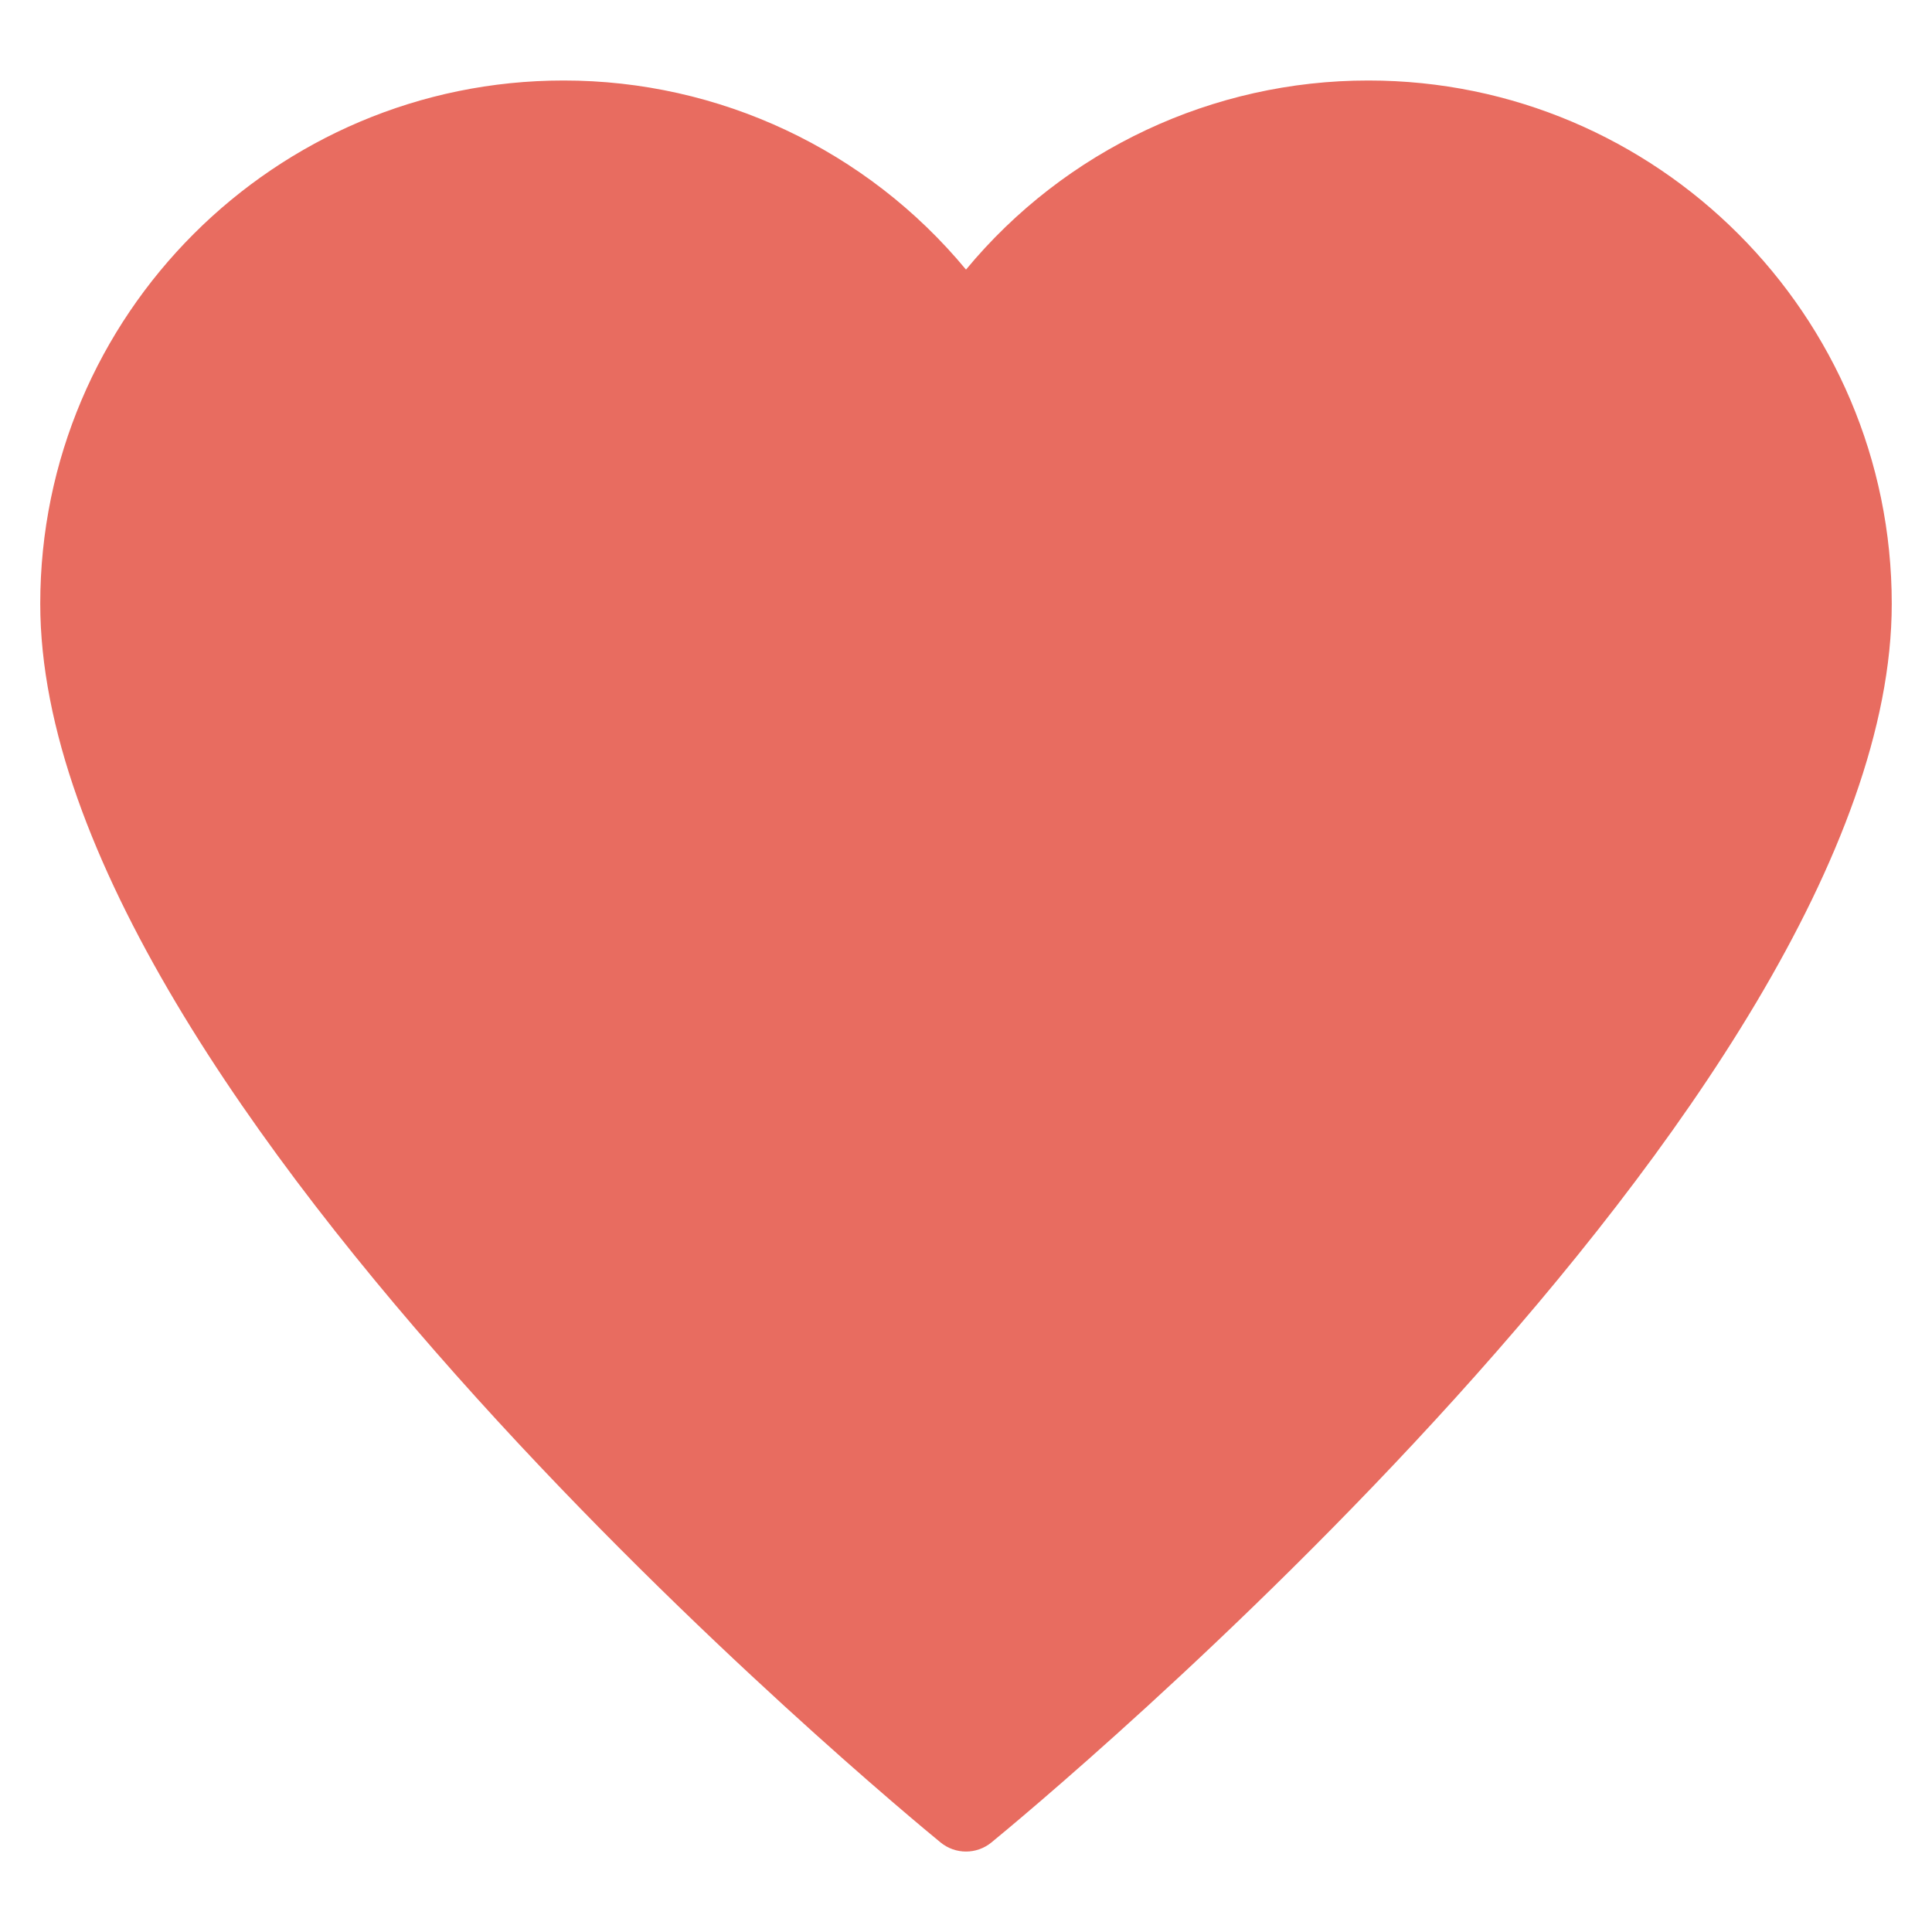
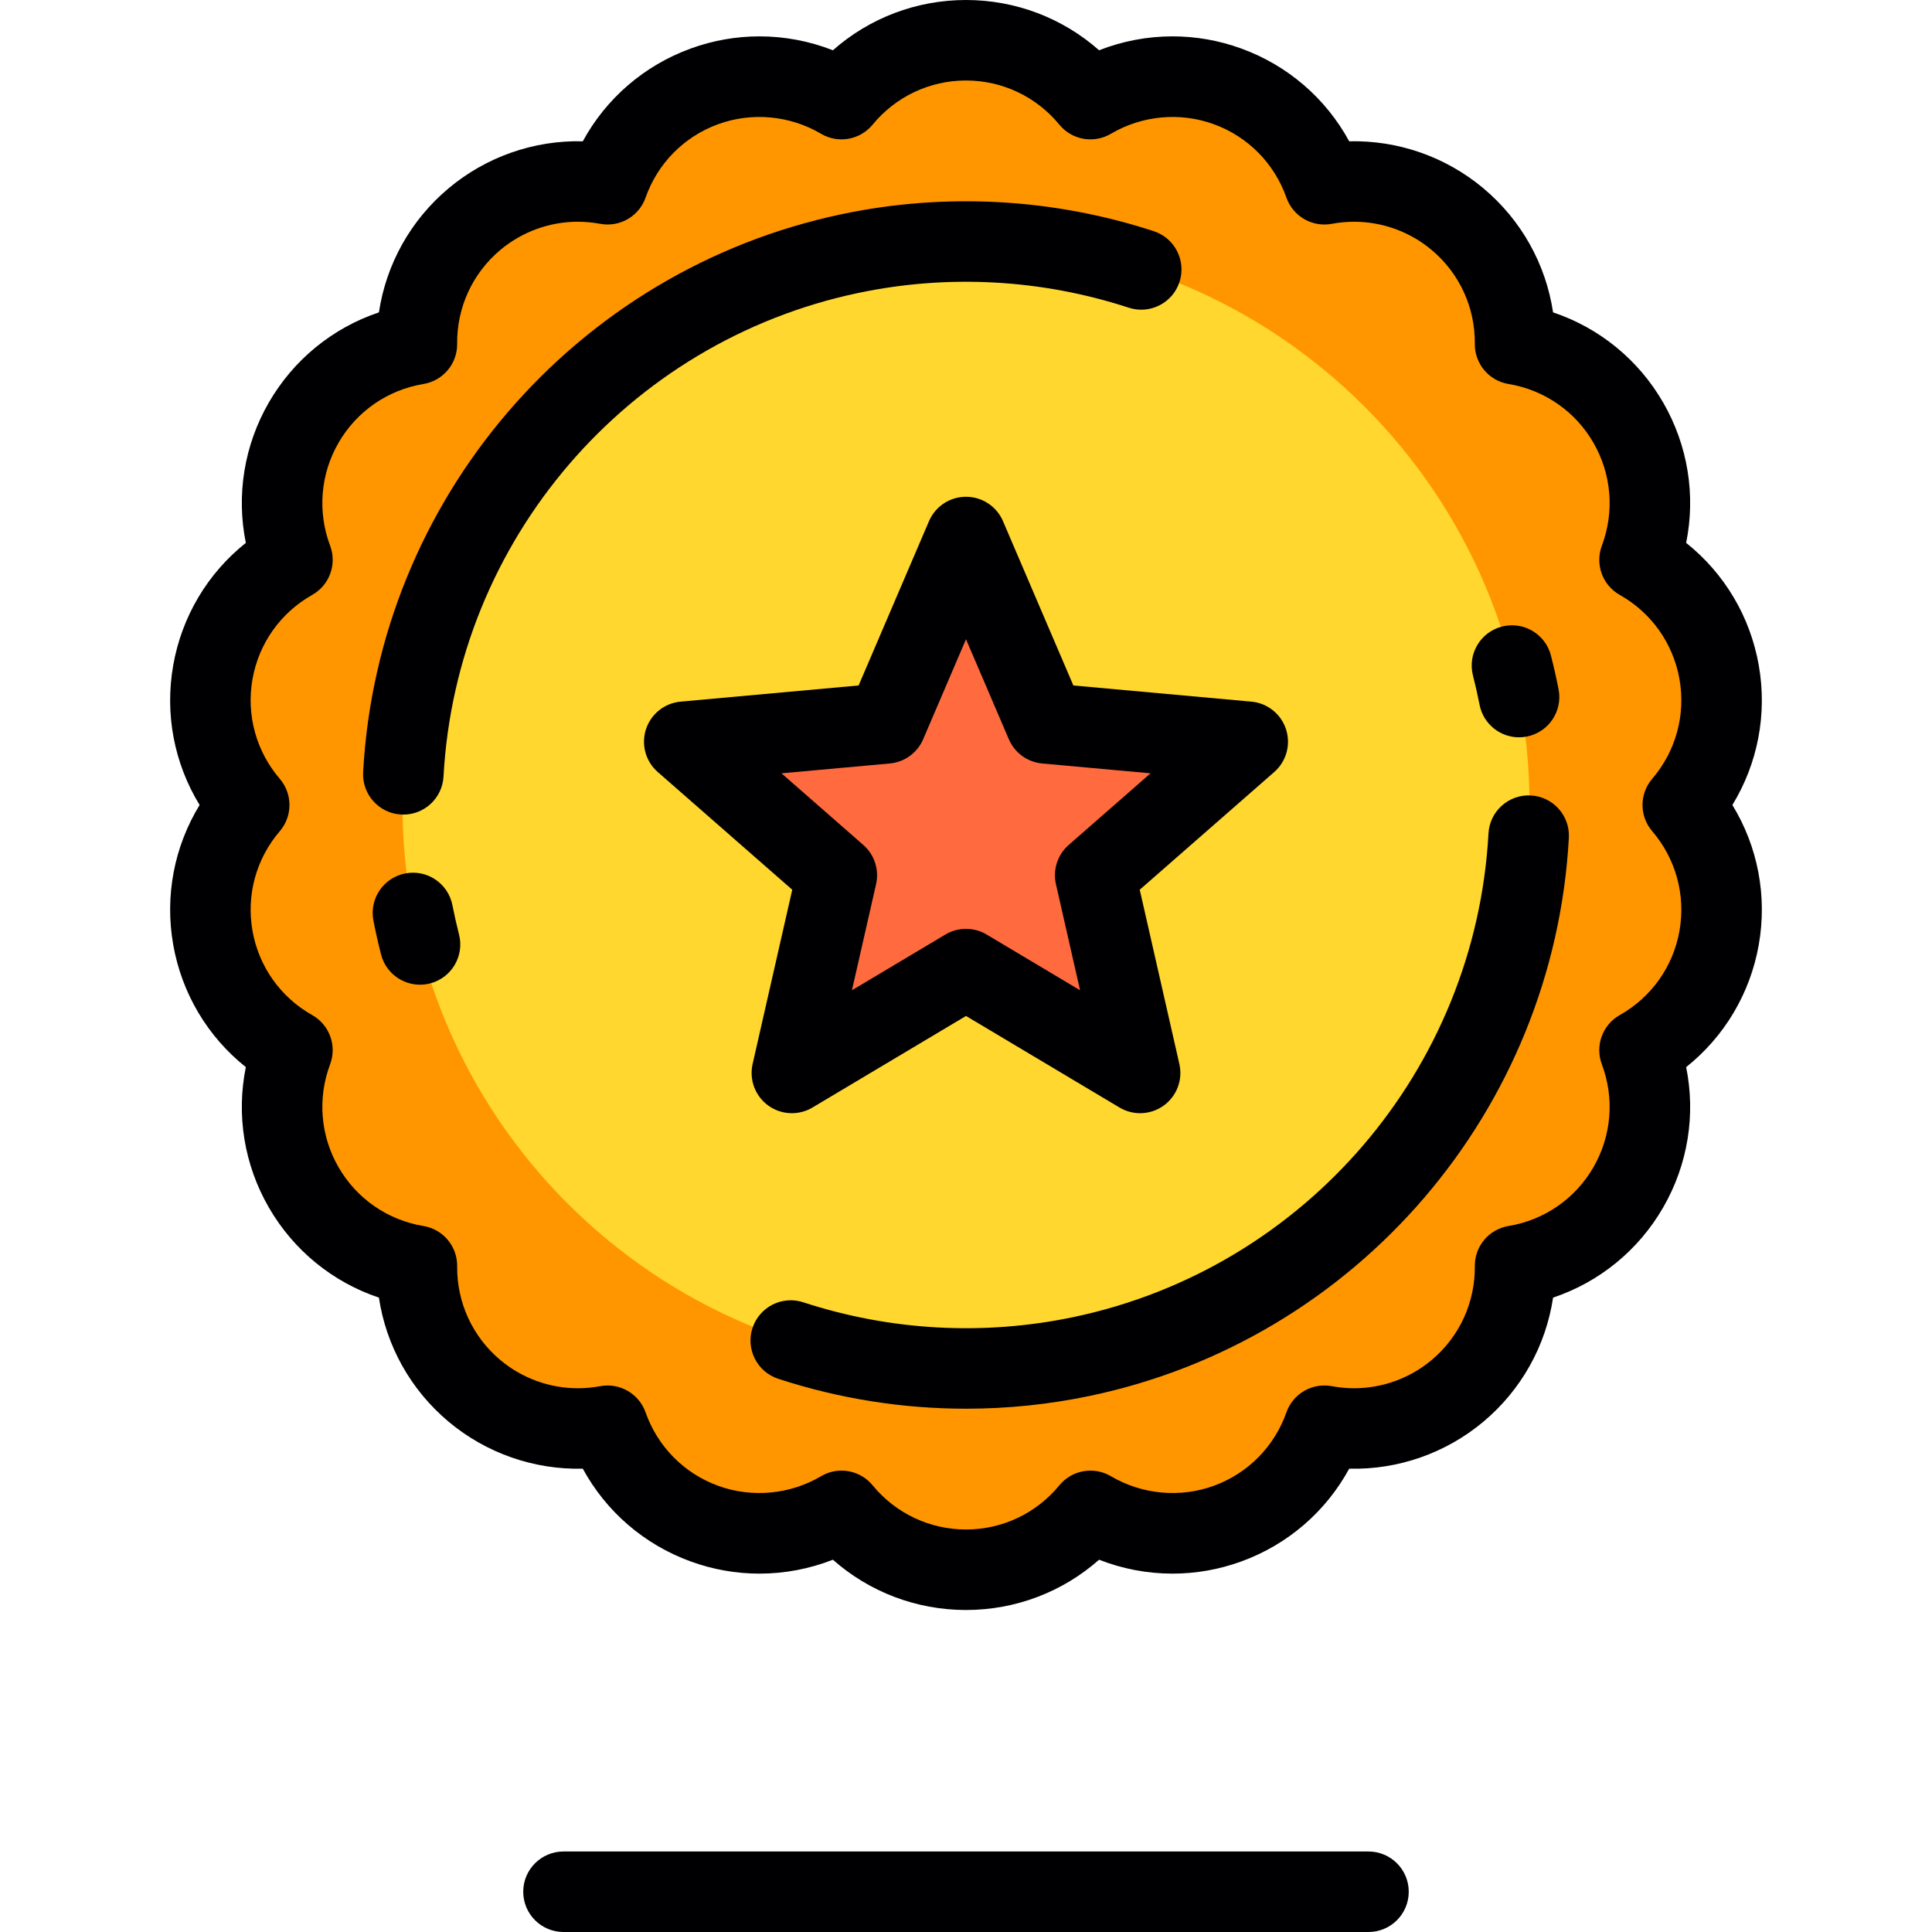
- <svg xmlns="http://www.w3.org/2000/svg" width="800px" height="800px" viewBox="0 0 1024 1024" class="icon" version="1.1">
-   <path d="M725.333 42.667a276.715 276.715 0 0 0-213.333 100.224A276.715 276.715 0 0 0 298.667 42.667C145.749 42.667 21.333 167.083 21.333 320c0 263.083 457.664 640.576 477.163 656.512a21.227 21.227 0 0 0 27.008 0C545.003 960.576 1002.667 583.083 1002.667 320c0-152.917-124.416-277.333-277.333-277.333z" fill="#E86C60" />
+ <svg xmlns="http://www.w3.org/2000/svg" height="800px" width="800px" version="1.1" id="Layer_1" viewBox="0 0 512 512" xml:space="preserve">
+   <g>
+     <path style="fill:#FF9600;" d="M161.025,48.83c-12.119-2.27-25.117,0.707-35.297,9.249c-10.179,8.542-15.364,20.827-15.236,33.156   c-12.163,2.014-23.359,9.253-30.007,20.764c-6.643,11.508-7.315,24.826-2.98,36.365c-10.739,6.052-18.784,16.687-21.091,29.774   c-2.308,13.088,1.615,25.834,9.637,35.194c-8.022,9.359-11.946,22.103-9.637,35.191c2.307,13.088,10.352,23.722,21.091,29.774   c-4.335,11.539-3.663,24.857,2.98,36.367c6.644,11.508,17.843,18.75,30.005,20.764c-0.128,12.327,5.059,24.609,15.239,33.153   c10.18,8.542,23.178,11.517,35.297,9.249c4.096,11.627,13.169,21.398,25.658,25.944c12.489,4.544,25.72,2.893,36.331-3.38   c7.825,9.522,19.696,15.601,32.986,15.603c13.291-0.002,25.16-6.081,32.983-15.603c10.612,6.274,23.845,7.925,36.334,3.38   c12.49-4.546,21.563-14.316,25.659-25.944c12.116,2.268,25.115-0.708,35.296-9.249c10.179-8.544,15.367-20.827,15.237-33.153   c12.162-2.014,23.36-9.256,30.005-20.764c6.643-11.511,7.316-24.826,2.979-36.367c10.739-6.052,18.785-16.686,21.094-29.774   s-1.617-25.834-9.637-35.191c8.021-9.36,11.946-22.105,9.637-35.194c-2.308-13.088-10.352-23.722-21.094-29.774   c4.337-11.538,3.664-24.857-2.979-36.365c-6.644-11.511-17.842-18.75-30.005-20.764c0.129-12.329-5.058-24.614-15.237-33.156   c-10.181-8.542-23.179-11.517-35.294-9.249c-4.096-11.628-13.171-21.398-25.661-25.942c-12.488-4.547-25.721-2.895-36.334,3.378   c-7.824-9.523-19.693-15.6-32.984-15.6c-13.29,0-25.161,6.077-32.986,15.601c-10.61-6.274-23.845-7.925-36.331-3.378   C174.194,27.433,165.121,37.203,161.025,48.83z" />
+     <circle style="fill:#FFD72E;" cx="256.002" cy="213.336" r="149.335" />
+     <polygon style="fill:#FF6B3E;" points="255.999,142.32 234.843,191.709 181.334,196.566 221.767,231.952 209.852,284.344    255.999,256.82 302.147,284.344 290.232,231.95 330.668,196.566 277.154,191.709  " />
+   </g>
+   <g>
+     <path style="fill:#000003;" d="M459.098,213.332c6.735-11.011,9.273-24.113,6.992-37.046c-2.279-12.932-9.146-24.377-19.242-32.42   c2.564-12.65,0.468-25.83-6.098-37.2c-6.564-11.372-16.929-19.778-29.169-23.884c-1.917-12.766-8.396-24.435-18.455-32.875   c-9.928-8.328-22.596-12.777-35.574-12.461c-6.169-11.342-16.25-20.092-28.588-24.582c-5.886-2.143-12.021-3.229-18.238-3.229   c-6.669,0-13.271,1.261-19.456,3.685C281.598,4.776,269.134,0,255.999,0c-13.134,0-25.598,4.776-35.273,13.322   c-6.186-2.425-12.786-3.685-19.455-3.685c-6.217,0-12.353,1.086-18.235,3.228c-12.339,4.49-22.421,13.24-28.588,24.582   c-12.965-0.331-25.65,4.132-35.576,12.462c-10.059,8.44-16.536,20.109-18.454,32.874c-12.238,4.106-22.605,12.512-29.173,23.885   c-6.563,11.372-8.66,24.551-6.098,37.199c-10.095,8.043-16.96,19.487-19.24,32.42c-2.282,12.932,0.256,26.035,6.992,37.046   c-6.735,11.009-9.273,24.112-6.993,37.043c2.281,12.932,9.146,24.377,19.241,32.421c-2.562,12.649-0.466,25.829,6.099,37.204   c6.565,11.372,16.932,19.778,29.169,23.883c1.919,12.762,8.397,24.429,18.456,32.872c9.928,8.329,22.624,12.776,35.576,12.461   c6.168,11.341,16.248,20.092,28.587,24.584c5.885,2.141,12.019,3.227,18.235,3.227c6.669,0,13.271-1.261,19.457-3.685   c9.674,8.546,22.139,13.323,35.27,13.325c0.001,0,0.003,0,0.004,0c13.132-0.002,25.595-4.778,35.269-13.325   c6.188,2.426,12.789,3.685,19.458,3.685c6.217,0,12.35-1.086,18.236-3.227c12.339-4.492,22.418-13.243,28.588-24.584   c12.948,0.325,25.648-4.132,35.576-12.462c10.059-8.441,16.536-20.109,18.455-32.871c12.238-4.105,22.604-12.511,29.171-23.884   c6.562-11.372,8.658-24.552,6.096-37.202c10.096-8.044,16.962-19.488,19.244-32.42C468.371,237.444,465.834,224.34,459.098,213.332   z M437.85,220.274c6.265,7.309,8.9,16.93,7.231,26.397c-1.668,9.467-7.438,17.607-15.827,22.334   c-4.581,2.582-6.597,8.121-4.748,13.044c3.388,9.013,2.573,18.957-2.232,27.281c-4.806,8.325-13.01,14.002-22.509,15.575   c-5.189,0.86-8.979,5.374-8.923,10.635c0.1,9.626-4.067,18.691-11.429,24.871c-5.755,4.828-13.05,7.487-20.546,7.487   c-1.985,0-3.981-0.185-5.931-0.55c-5.171-0.971-10.275,1.979-12.024,6.94c-3.2,9.083-10.215,16.176-19.246,19.465   c-8.981,3.267-19.075,2.297-27.257-2.539c-4.531-2.679-10.332-1.653-13.671,2.411c-6.111,7.438-15.128,11.706-24.741,11.708   c-9.613-0.002-18.632-4.27-24.745-11.709c-2.09-2.543-5.144-3.894-8.248-3.894c-1.855,0-3.728,0.484-5.423,1.486   c-8.179,4.836-18.279,5.804-27.253,2.54c-9.032-3.289-16.046-10.382-19.246-19.465c-1.748-4.96-6.854-7.904-12.021-6.941   c-1.952,0.366-3.949,0.55-5.935,0.55c-7.494,0-14.791-2.659-20.544-7.486c-7.363-6.18-11.531-15.246-11.431-24.872   c0.055-5.261-3.733-9.775-8.923-10.635c-9.499-1.572-17.704-7.249-22.509-15.572c-4.805-8.328-5.62-18.271-2.234-27.285   c1.85-4.924-0.165-10.462-4.749-13.044c-8.387-4.726-14.155-12.867-15.824-22.334c-1.668-9.466,0.966-19.087,7.232-26.396   c3.424-3.995,3.424-9.889,0-13.884c-6.266-7.31-8.901-16.932-7.232-26.4c1.669-9.467,7.438-17.607,15.824-22.334   c4.584-2.582,6.6-8.121,4.749-13.044c-3.387-9.012-2.573-18.956,2.233-27.279c4.808-8.325,13.012-14.002,22.511-15.576   c5.189-0.86,8.978-5.374,8.923-10.635c-0.1-9.63,4.066-18.696,11.427-24.873c5.755-4.828,13.05-7.487,20.543-7.487   c1.985,0,3.982,0.186,5.935,0.551c5.179,0.967,10.277-1.978,12.024-6.941c3.2-9.083,10.213-16.176,19.247-19.463   c8.973-3.269,19.071-2.3,27.251,2.538c4.529,2.678,10.331,1.652,13.671-2.411c6.114-7.438,15.133-11.705,24.747-11.705   s18.631,4.267,24.74,11.705c3.338,4.065,9.139,5.089,13.671,2.412c8.179-4.836,18.273-5.808,27.257-2.537   c9.034,3.285,16.048,10.379,19.248,19.462c1.748,4.962,6.852,7.912,12.024,6.941c1.95-0.365,3.946-0.55,5.932-0.55   c7.493,0,14.789,2.658,20.544,7.486c7.362,6.178,11.53,15.244,11.429,24.873c-0.057,5.261,3.733,9.775,8.923,10.635   c9.498,1.573,17.705,7.249,22.509,15.575c4.806,8.323,5.618,18.267,2.234,27.279c-1.852,4.925,0.164,10.463,4.748,13.045   c8.387,4.726,14.156,12.867,15.825,22.333c1.668,9.467-0.966,19.089-7.233,26.401C434.425,210.386,434.427,216.281,437.85,220.274z   " />
+     <path style="fill:#000003;" d="M299.126,81.543c5.596,1.831,11.622-1.222,13.454-6.821c1.831-5.599-1.222-11.623-6.821-13.455   c-26.663-8.722-55.26-10.282-82.7-4.509C152.321,71.64,100.168,132.445,96.233,204.627c-0.321,5.883,4.189,10.911,10.071,11.232   c0.198,0.011,0.394,0.016,0.59,0.016c5.625,0,10.332-4.402,10.642-10.087c3.41-62.557,48.609-115.257,109.916-128.154   C251.235,72.632,276.017,73.983,299.126,81.543z" />
+     <path style="fill:#000003;" d="M405.693,210.803c-5.889-0.317-10.911,4.188-11.231,10.07   c-3.41,62.556-48.609,115.256-109.916,128.153c-23.786,5.004-48.569,3.653-71.672-3.907c-5.596-1.831-11.621,1.221-13.455,6.819   c-1.833,5.599,1.221,11.624,6.819,13.455c16.114,5.274,32.938,7.93,49.786,7.93c11.024,0,22.06-1.137,32.913-3.421   c70.74-14.881,122.891-75.687,126.826-147.868C416.085,216.153,411.575,211.124,405.693,210.803z" />
+     <path style="fill:#000003;" d="M119.898,239.891c-1.132-5.78-6.729-9.555-12.515-8.421c-5.781,1.131-9.552,6.734-8.422,12.515   c0.578,2.955,1.255,5.961,2.014,8.937c1.23,4.825,5.568,8.035,10.33,8.035c0.871,0,1.759-0.108,2.642-0.333   c5.709-1.455,9.156-7.262,7.702-12.971C120.988,245.063,120.4,242.452,119.898,239.891z" />
+     <path style="fill:#000003;" d="M392.1,186.771c0.994,5.091,5.456,8.624,10.457,8.624c0.679,0,1.366-0.065,2.059-0.201   c5.781-1.13,9.552-6.733,8.422-12.514c-0.581-2.972-1.261-5.981-2.017-8.945c-1.458-5.707-7.263-9.151-12.977-7.693   c-5.707,1.459-9.152,7.268-7.692,12.976C391.007,181.589,391.595,184.197,392.1,186.771z" />
+     <path style="fill:#000003;" d="M362.666,490.666H149.329c-5.89,0-10.667,4.776-10.667,10.667c0,5.891,4.777,10.667,10.667,10.667   h213.337c5.889,0,10.667-4.775,10.667-10.667C373.333,495.442,368.556,490.666,362.666,490.666z" />
+     <path style="fill:#000003;" d="M199.451,281.978c-0.947,4.162,0.679,8.486,4.131,10.995c1.862,1.354,4.064,2.037,6.271,2.037   c1.885,0,3.775-0.499,5.464-1.506l40.682-24.266l40.683,24.266c3.665,2.186,8.28,1.978,11.733-0.531   c3.452-2.509,5.079-6.833,4.131-10.995l-10.503-46.194l35.646-31.192c3.213-2.811,4.44-7.265,3.121-11.324   c-1.318-4.059-4.929-6.941-9.179-7.327l-47.177-4.284l-18.65-43.541c-1.679-3.923-5.537-6.466-9.805-6.466   c-4.268,0-8.125,2.544-9.805,6.466l-18.651,43.541l-47.174,4.284c-4.25,0.386-7.861,3.268-9.181,7.327   c-1.318,4.059-0.092,8.512,3.12,11.323l35.647,31.197L199.451,281.978z M207.095,204.937l28.712-2.607   c3.903-0.354,7.297-2.82,8.841-6.422l11.352-26.498l11.352,26.498c1.543,3.603,4.938,6.068,8.84,6.422l28.713,2.607l-21.694,18.983   c-2.95,2.58-4.245,6.572-3.377,10.393l6.392,28.114l-24.759-14.768c-1.683-1.004-3.576-1.506-5.466-1.506   c-1.89,0-3.781,0.502-5.465,1.506l-24.759,14.767l6.393-28.108c0.868-3.822-0.427-7.811-3.376-10.393L207.095,204.937z" />
+   </g>
</svg>
